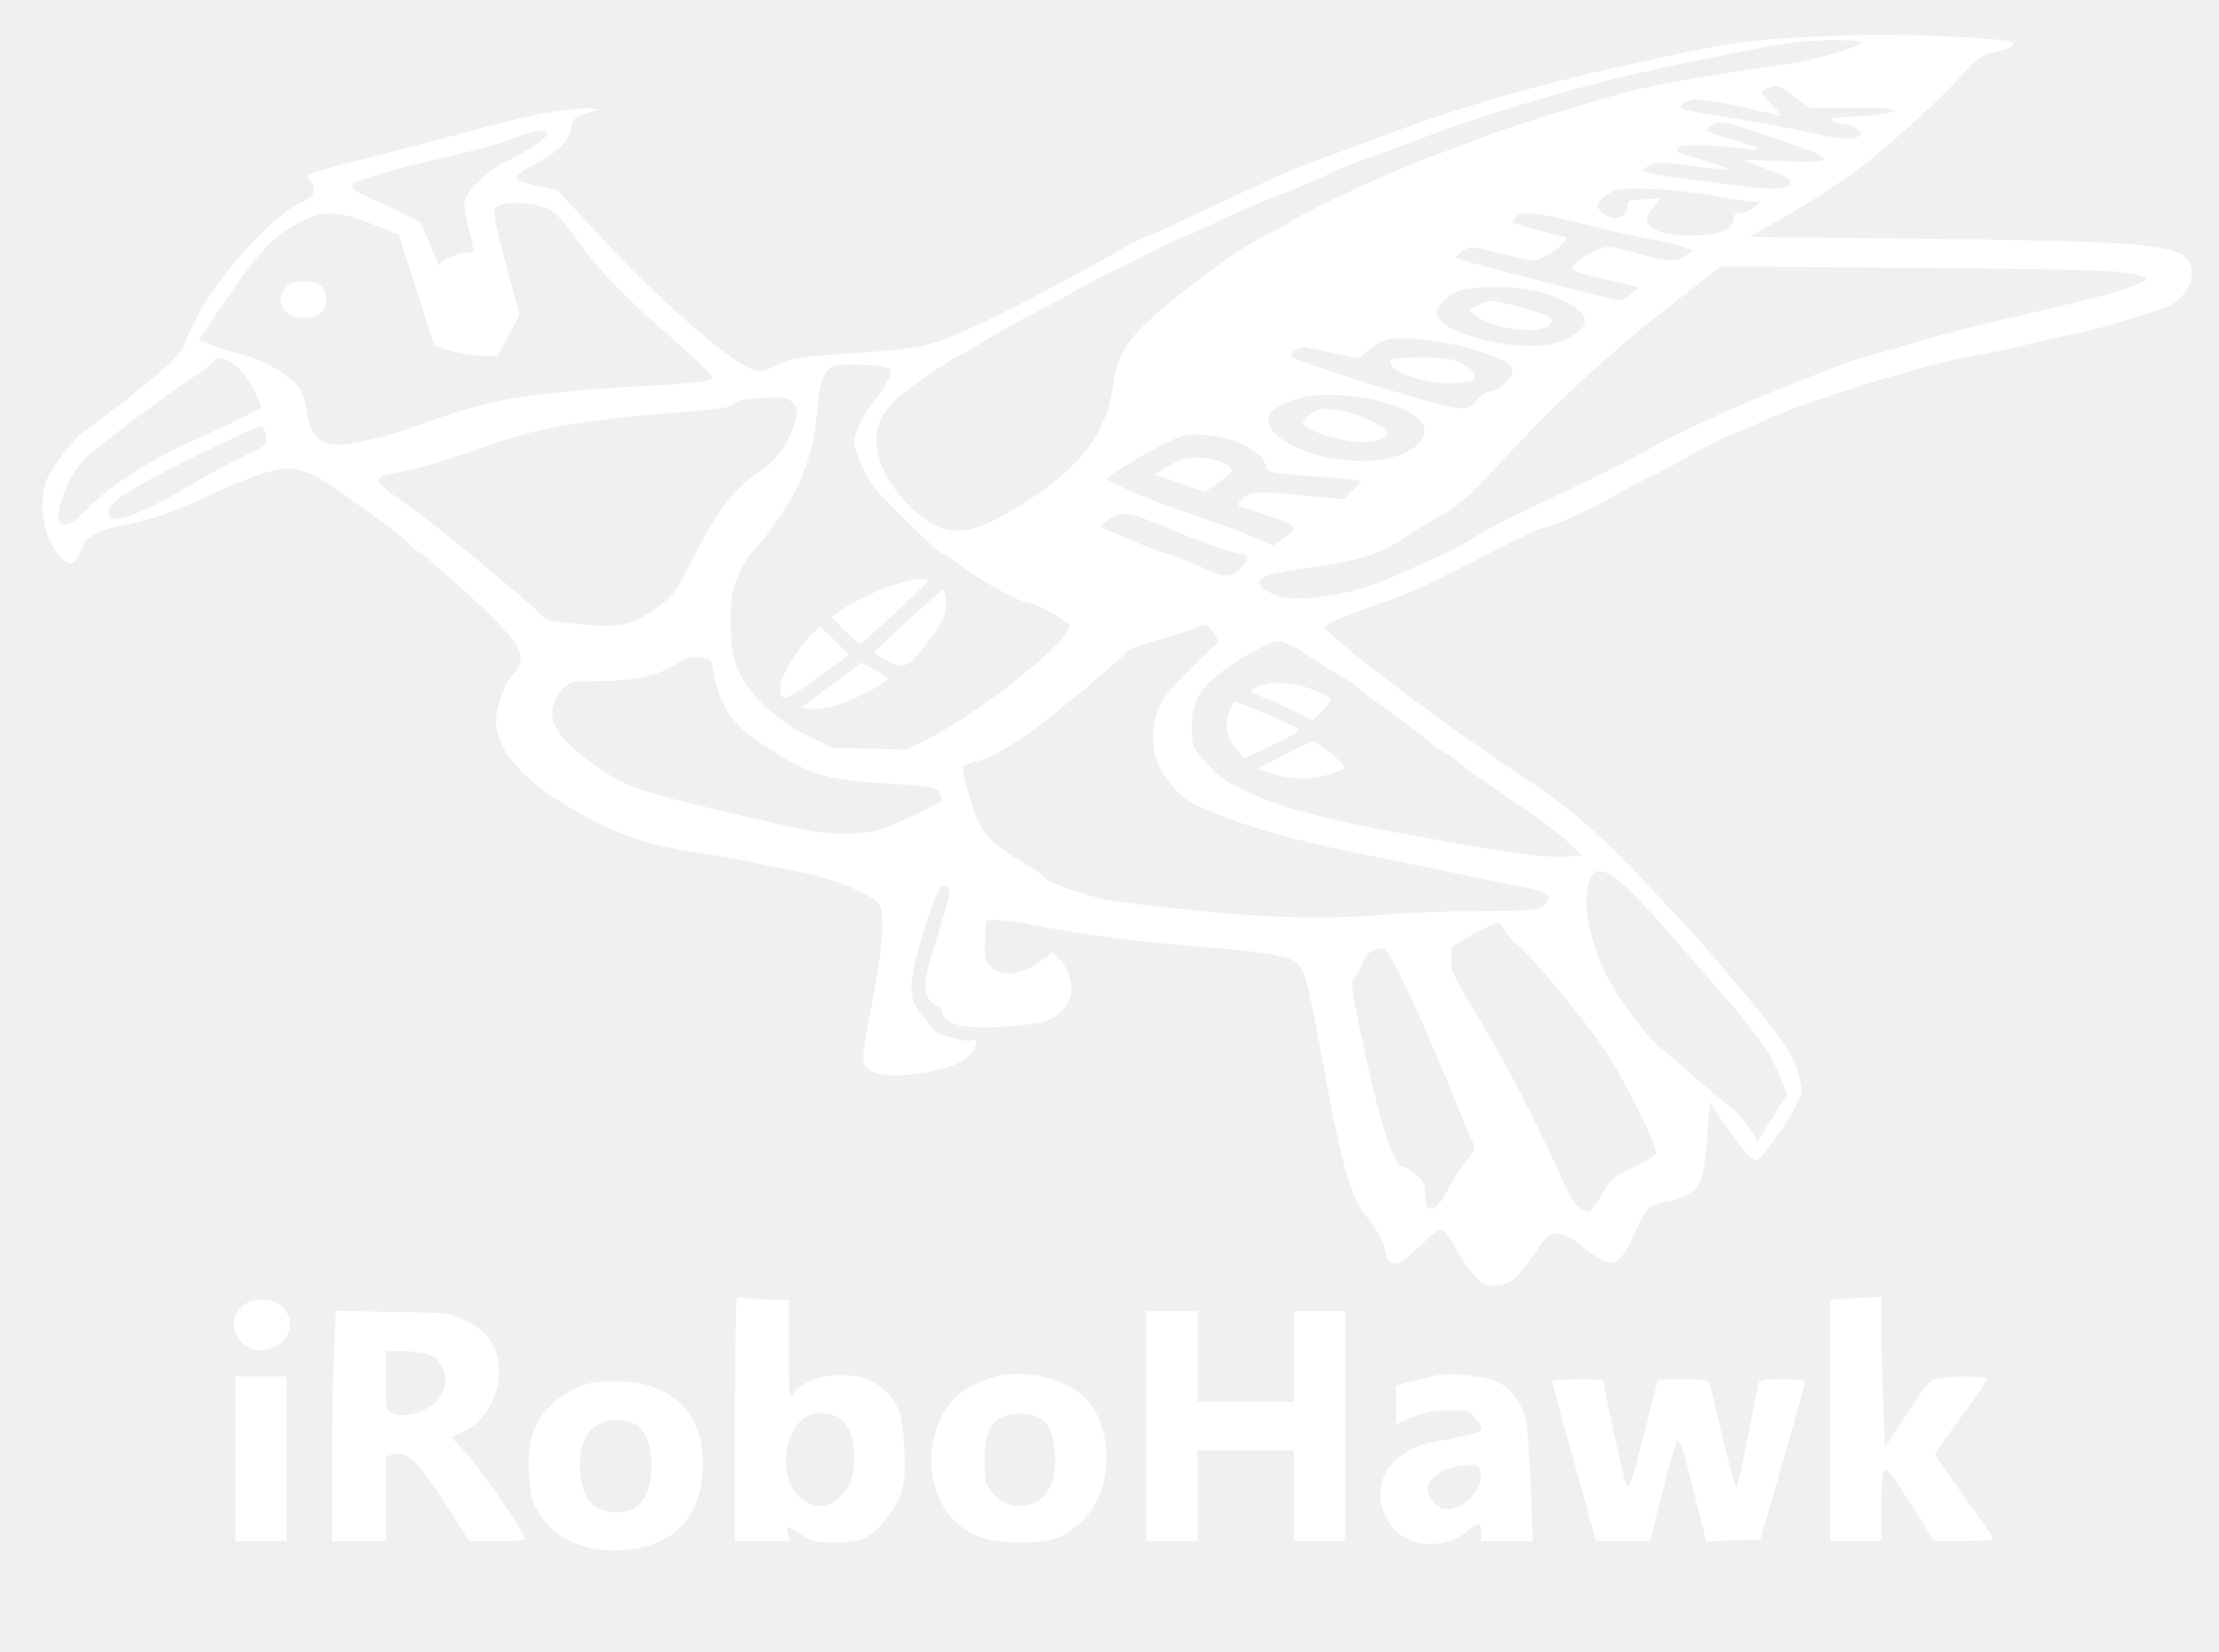
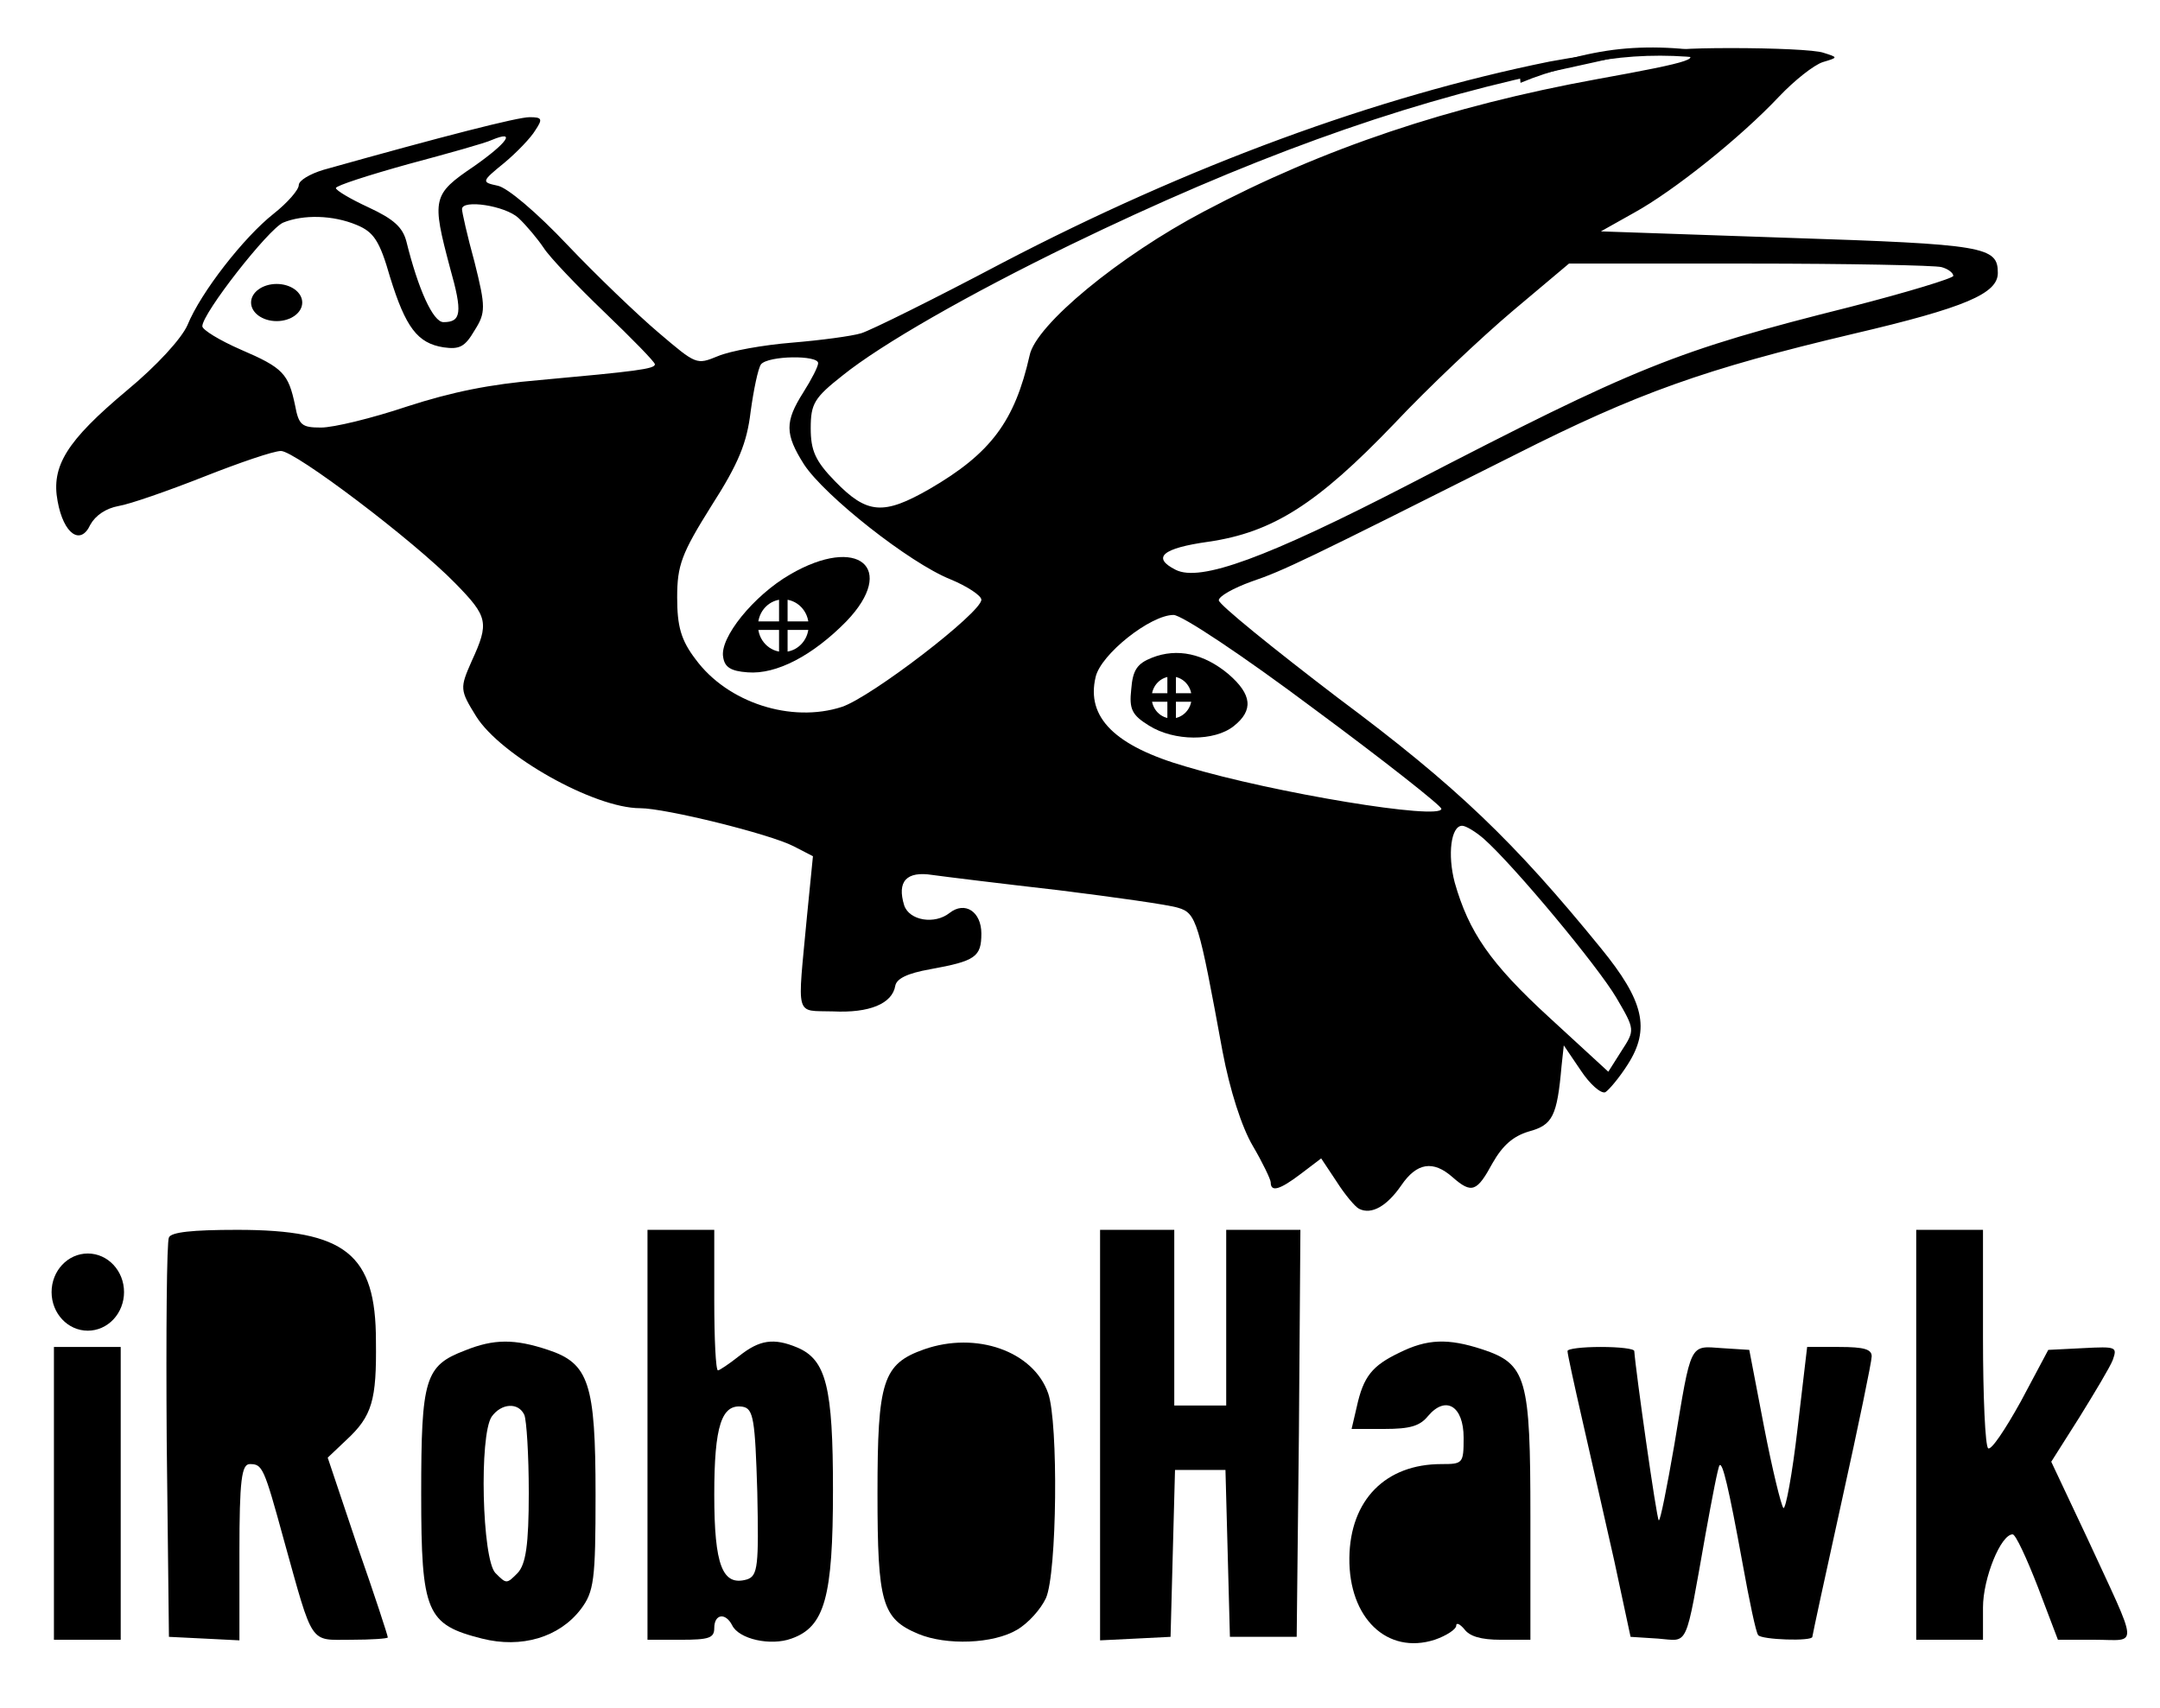
- <svg xmlns="http://www.w3.org/2000/svg" width="782" height="582" preserveAspectRatio="xMidYMid meet">
+ <svg xmlns="http://www.w3.org/2000/svg" width="253" height="200">
  <g>
-     <rect fill="none" id="canvas_background" height="402" width="582" y="-1" x="-1" />
+     <rect fill="#fff" id="canvas_background" height="202" width="255" y="-1" x="-1" />
  </g>
  <g>
-     <g id="svg_1" fill="#fff" transform="translate(0,582) scale(0.1,-0.1) ">
-       <path id="svg_2" d="m6360,5689c-219,-11 -262,-18 -630,-99c-340,-75 -618,-157 -900,-265c-52,-20 -131,-49 -175,-64c-82,-29 -227,-94 -464,-207c-73,-35 -138,-64 -145,-64c-6,0 -47,-21 -91,-46c-184,-107 -461,-251 -580,-301c-102,-44 -153,-53 -372,-68c-195,-13 -215,-16 -262,-41c-35,-18 -59,-24 -76,-20c-81,20 -332,237 -558,482l-142,153l-72,16c-45,10 -73,21 -73,29c0,7 27,28 60,45c88,47 119,76 131,126c10,40 14,44 57,56c43,12 45,13 18,17c-15,2 -66,-2 -113,-8c-83,-11 -149,-27 -458,-110c-82,-22 -205,-54 -273,-70c-68,-17 -132,-35 -144,-41c-18,-10 -19,-12 -3,-29c24,-27 11,-56 -34,-74c-93,-37 -296,-261 -371,-410c-22,-43 -40,-84 -40,-91c0,-29 -145,-153 -352,-303c-40,-29 -122,-137 -137,-181c-27,-83 -5,-200 49,-260c35,-37 50,-36 68,5c7,16 16,35 20,43c12,22 73,49 140,61c88,15 204,56 297,103c109,54 231,97 280,97c22,0 63,-11 90,-24c49,-22 326,-223 340,-246c4,-6 21,-20 38,-30c17,-11 95,-78 173,-150c153,-140 193,-195 175,-242c-5,-13 -16,-29 -24,-36c-26,-22 -59,-114 -59,-164c0,-91 82,-194 228,-284c171,-106 301,-154 484,-179c63,-9 153,-24 200,-35c47,-11 113,-24 147,-30c120,-21 273,-83 293,-119c18,-34 11,-145 -19,-303c-40,-213 -43,-235 -36,-257c13,-42 115,-53 238,-25c81,18 102,27 135,57c24,22 31,60 9,51c-24,-9 -130,22 -141,41c-6,10 -21,29 -34,43c-56,62 -53,125 16,341c36,111 52,135 74,113c9,-9 0,-47 -30,-144c-53,-171 -55,-181 -48,-224c5,-24 14,-38 32,-44c13,-5 24,-15 24,-22c1,-47 78,-67 218,-56c56,4 119,12 140,17c44,12 87,54 96,94c9,37 -11,101 -41,128l-23,23l-28,-21c-80,-59 -152,-70 -191,-29c-19,20 -22,32 -19,92l3,69l31,3c18,2 81,-6 140,-18c178,-35 367,-59 574,-75c207,-16 299,-30 341,-51c34,-17 46,-60 104,-374c65,-357 96,-462 158,-536c31,-37 53,-80 62,-122c11,-53 47,-44 121,29c40,39 68,60 77,56c8,-3 29,-32 47,-65c17,-33 47,-76 65,-96c27,-30 39,-36 73,-36c51,0 77,21 141,115c43,63 51,70 80,68c18,0 47,-13 67,-30c132,-104 146,-100 213,50c32,70 46,83 109,93c56,9 101,38 117,77c7,18 17,86 22,152l8,120l55,-80c59,-84 94,-125 108,-125c14,0 100,115 134,180c30,58 31,62 19,114c-15,69 -48,120 -183,283c-126,153 -183,217 -352,396c-156,166 -264,262 -401,354c-160,108 -170,115 -283,195c-213,151 -452,340 -452,357c0,11 65,40 189,83c119,41 142,52 405,186c87,45 166,82 175,82c24,0 177,69 256,116c39,23 90,50 115,61c25,11 98,50 162,86c65,37 124,67 131,67c7,0 54,19 103,43c142,68 575,203 749,233c50,8 133,26 185,39c52,13 123,29 157,35c84,15 319,86 356,107c66,39 92,119 52,163c-45,50 -205,61 -935,69l-605,6l105,60c124,70 211,127 300,196c105,81 266,228 341,311c60,66 75,77 112,83c55,9 82,24 69,37c-10,10 -335,28 -482,26c-47,0 -159,-5 -250,-9zm200,-19c0,-15 -157,-60 -265,-76c-300,-43 -496,-78 -587,-105c-290,-85 -372,-111 -473,-149c-60,-23 -152,-58 -204,-76c-112,-41 -394,-171 -471,-218c-30,-18 -77,-44 -105,-58c-122,-61 -398,-274 -465,-359c-40,-50 -56,-90 -69,-176c-27,-177 -129,-299 -367,-439c-156,-92 -243,-85 -353,27c-110,111 -143,242 -82,326c16,22 41,50 57,62c69,54 198,141 208,141c6,0 36,16 66,37c29,20 97,58 149,86c53,27 121,63 151,80c93,53 113,64 175,93c33,15 101,50 152,76c51,26 97,48 104,48c6,0 48,19 93,41c44,23 143,66 220,96c76,29 161,65 189,80c28,14 87,38 132,53c44,16 123,45 175,65c225,87 547,184 795,240c194,44 483,101 555,108c77,8 220,7 220,-3zm-237,-190l55,-40l153,0c120,0 150,-3 141,-12c-7,-7 -57,-15 -125,-18c-99,-5 -109,-7 -84,-18c16,-7 36,-12 46,-12c9,0 26,-7 37,-15c16,-13 17,-16 4,-25c-23,-15 -62,-12 -183,15c-62,14 -183,37 -270,50c-88,14 -163,28 -168,31c-20,12 14,34 51,34c31,0 214,-36 285,-57c15,-4 10,5 -17,34c-44,45 -46,51 -15,63c32,13 29,14 90,-30zm-108,-134c269,-90 276,-101 68,-94l-148,6l65,-24c123,-46 132,-54 86,-75c-18,-9 -73,-5 -232,16c-240,31 -264,35 -264,45c0,4 14,13 30,20c25,10 51,9 145,-5c63,-9 119,-15 126,-13c7,2 -29,16 -81,31c-103,29 -105,30 -95,48c8,12 123,9 245,-7c58,-7 33,11 -43,31c-28,7 -65,18 -81,25c-28,10 -28,11 -10,25c29,22 49,19 189,-29zm-4285,2c-1,-13 -85,-69 -150,-99c-46,-22 -117,-84 -135,-119c-13,-24 -12,-37 5,-109c11,-45 20,-84 20,-87c0,-2 -12,-4 -26,-4c-32,0 -94,-28 -95,-44c0,-6 -13,22 -29,62c-16,41 -34,79 -39,86c-6,7 -60,35 -119,62c-146,65 -147,67 -76,94c33,12 106,33 164,47c237,56 312,76 367,98c65,26 113,31 113,13zm4115,-219c55,-10 114,-19 130,-19l30,-1l-24,-19c-13,-11 -34,-20 -47,-20c-17,0 -24,-6 -24,-18c0,-11 -9,-27 -21,-38c-31,-28 -200,-33 -249,-7c-44,23 -48,42 -14,82l27,32l-59,-3c-55,-3 -59,-5 -59,-28c0,-35 -44,-50 -79,-26c-14,9 -26,22 -26,30c0,18 32,45 66,56c41,14 232,2 349,-21zm-4115,-44c30,-16 67,-55 108,-115c55,-81 155,-188 282,-299c134,-117 190,-171 190,-182c0,-13 -50,-19 -235,-29c-413,-23 -549,-46 -785,-133c-134,-49 -277,-82 -322,-73c-44,8 -75,43 -83,95c-14,88 -25,109 -73,144c-60,44 -95,61 -155,76c-26,6 -72,21 -102,32l-55,20l52,77c150,223 199,280 285,328c95,54 144,55 268,7l100,-39l63,-197l64,-197l56,-16c32,-10 81,-17 111,-18l54,-1l39,72l39,72l-46,171c-25,94 -45,181 -43,193c2,15 12,24 33,28c39,9 124,0 155,-16zm3649,-54c86,-22 195,-46 243,-55c49,-9 100,-21 115,-27l28,-11l-25,-20c-29,-23 -74,-20 -180,12c-36,11 -78,20 -94,20c-33,0 -126,-55 -126,-75c0,-8 29,-19 78,-30c42,-9 95,-21 117,-27l40,-10l-29,-25c-19,-16 -37,-23 -50,-20c-209,50 -566,144 -566,149c0,4 12,15 26,25c25,16 31,16 138,-12c108,-27 113,-28 148,-11c34,16 86,63 77,69c-2,1 -44,12 -93,25c-49,12 -91,24 -94,27c-3,2 1,11 8,20c19,23 69,18 239,-24zm1900,-170c41,-6 79,-15 84,-20c13,-13 -89,-49 -253,-88c-80,-19 -221,-52 -315,-74c-93,-23 -217,-56 -275,-74c-58,-18 -121,-36 -140,-40c-52,-11 -395,-147 -545,-217c-151,-69 -136,-62 -255,-128c-50,-28 -173,-89 -273,-136c-215,-101 -268,-128 -323,-165c-37,-25 -96,-53 -298,-141c-136,-59 -334,-85 -399,-52c-86,44 -58,69 102,90c187,24 270,49 362,110c45,30 108,68 141,86c46,24 90,64 182,163c231,249 403,406 646,594l145,112l670,-5c410,-2 699,-8 744,-15zm-2017,-80c126,-49 155,-94 89,-138c-52,-35 -107,-46 -201,-40c-110,6 -245,50 -273,89c-19,26 -19,28 -3,53c10,15 36,35 59,46c59,28 246,22 329,-10zm-272,-192c110,-33 140,-50 140,-80c0,-22 -55,-69 -81,-69c-10,0 -31,-14 -46,-31c-26,-28 -32,-31 -73,-26c-77,10 -566,163 -577,181c-9,14 30,38 52,32c11,-2 57,-12 101,-22l82,-17l38,31c22,17 50,33 64,36c58,11 198,-5 300,-35zm-4387,-40c39,-20 68,-53 93,-105c13,-28 24,-54 24,-58c0,-6 -97,-55 -252,-124c-135,-61 -281,-155 -350,-225c-51,-51 -74,-68 -90,-65c-19,2 -23,9 -22,33c3,53 45,147 86,191c37,41 256,206 393,298c33,22 64,46 68,53c10,16 22,16 50,2zm2331,-29c13,-13 -5,-52 -55,-116c-43,-55 -69,-111 -69,-146c0,-13 14,-52 31,-88c24,-52 54,-89 149,-182c66,-65 124,-118 131,-118c6,0 36,-20 67,-44c60,-47 201,-126 225,-126c26,0 157,-71 157,-85c0,-54 -306,-298 -497,-397l-78,-40l-131,4l-131,3l-89,44c-116,58 -210,148 -245,236c-19,49 -23,79 -24,165c0,95 3,111 29,167c15,34 37,70 48,80c39,35 131,167 158,227c44,98 59,155 69,261c10,115 23,150 60,165c31,12 180,5 195,-10zm1658,-100c131,-19 228,-67 228,-114c0,-77 -135,-126 -292,-106c-168,21 -292,103 -250,166c10,16 65,43 109,53c52,12 125,13 205,1zm-1997,-20c17,-19 18,-26 7,-65c-19,-70 -66,-138 -121,-174c-88,-56 -154,-141 -232,-295c-68,-136 -73,-143 -136,-188c-86,-62 -132,-72 -277,-57c-87,8 -114,14 -126,29c-32,39 -380,326 -478,393c-117,81 -124,98 -47,109c66,9 205,50 335,98c173,63 345,92 714,120c98,8 143,15 150,25c12,16 44,21 132,24c50,1 64,-3 79,-19zm-1857,-118c3,-31 1,-33 -70,-65c-41,-19 -128,-66 -194,-105c-183,-108 -277,-142 -291,-106c-13,35 58,84 292,200c127,63 237,113 245,111c9,-1 16,-15 18,-35zm3429,-22c57,-25 93,-57 93,-82c0,-22 8,-24 190,-38c80,-6 146,-13 147,-14c2,-1 -12,-16 -30,-34l-32,-31l-149,14c-160,16 -185,14 -212,-16c-13,-15 -14,-19 -3,-23c8,-2 56,-19 107,-36c100,-35 101,-38 40,-81l-29,-21l-50,21c-27,12 -80,33 -117,46c-37,13 -114,40 -172,60c-111,39 -256,102 -249,109c18,18 125,83 192,117c79,39 85,41 154,36c41,-3 92,-14 120,-27zm-318,-274c158,-66 293,-116 315,-116c38,0 41,-18 10,-51c-36,-37 -55,-37 -145,5c-41,19 -94,39 -119,46c-25,6 -87,30 -139,53l-94,40l27,24c35,29 73,29 145,-1zm229,-399l17,-27l-96,-93c-102,-100 -123,-134 -134,-214c-10,-76 14,-146 73,-210c43,-47 61,-57 167,-98c147,-57 308,-99 615,-159c129,-26 285,-58 345,-71c61,-13 127,-27 148,-31c48,-8 58,-30 26,-55c-21,-17 -45,-19 -214,-19c-104,0 -253,-5 -330,-12c-214,-18 -420,-14 -703,16c-139,14 -274,31 -300,37c-90,21 -203,61 -208,74c-3,7 -40,33 -82,58c-87,50 -126,85 -152,137c-23,45 -63,188 -56,199c3,5 29,15 57,21c68,17 188,98 369,250c79,67 149,128 155,136c5,7 58,26 116,42c59,16 115,35 125,41c27,15 43,10 62,-22zm340,-82c45,-30 98,-64 118,-74c21,-11 40,-24 43,-29c3,-5 49,-40 101,-78c52,-37 119,-87 148,-111c29,-24 56,-43 61,-43c4,0 35,-22 68,-49c34,-26 119,-87 190,-134c70,-47 151,-107 178,-134l50,-48l-55,-3c-79,-5 -204,12 -542,74c-307,56 -462,97 -593,159c-72,35 -97,53 -152,118c-30,34 -33,44 -33,103c0,80 23,128 83,179c70,58 188,125 223,125c21,0 57,-18 112,-55zm-2117,-11c4,-2 10,-19 13,-38c26,-139 68,-195 210,-283c137,-85 199,-102 401,-114c141,-8 172,-13 183,-27c7,-9 11,-23 10,-31c-2,-7 -55,-36 -118,-64c-109,-49 -120,-51 -210,-54c-86,-2 -121,4 -355,58c-394,91 -435,106 -558,196c-137,101 -165,179 -92,257c23,24 30,26 116,26c129,0 205,15 275,56c45,26 66,32 89,28c17,-4 33,-8 36,-10zm3241,-811c39,-38 101,-104 139,-148c37,-44 125,-145 194,-225c128,-147 168,-205 203,-296l20,-50l-52,-83l-52,-82l-31,49c-17,27 -52,65 -78,83c-26,19 -81,65 -122,102c-42,38 -89,78 -105,90c-51,37 -156,177 -199,264c-46,96 -73,205 -67,280c9,106 51,111 150,16zm-443,-136c5,-13 28,-39 50,-58c59,-49 232,-258 307,-370c71,-107 188,-343 180,-364c-3,-8 -39,-30 -80,-49c-64,-29 -80,-41 -103,-81c-50,-84 -47,-81 -79,-65c-19,10 -38,38 -62,90c-108,237 -200,415 -294,570c-95,158 -106,180 -104,220l1,44l75,43c41,23 81,42 88,42c7,1 17,-10 21,-22zm-322,-252c45,-99 107,-243 138,-320c31,-77 63,-154 72,-172c14,-31 14,-33 -25,-82c-22,-27 -49,-70 -61,-95c-40,-81 -78,-89 -78,-15c0,37 -5,47 -34,71c-18,15 -39,28 -47,28c-32,0 -86,175 -153,499c-28,140 -30,156 -15,166c8,7 21,29 28,50c13,38 39,56 78,52c8,-1 48,-76 97,-182z" />
-       <path id="svg_3" d="m1010,4810c-47,-47 -12,-110 60,-110c51,0 80,24 80,65c0,24 -7,39 -22,49c-32,23 -94,20 -118,-4z" />
-       <path id="svg_4" d="m5206,4743l-30,-16l23,-18c58,-47 224,-70 258,-36c17,17 17,19 0,31c-19,14 -174,56 -204,56c-10,-1 -31,-8 -47,-17z" />
-       <path id="svg_5" d="m4900,4545c0,-35 111,-75 210,-75c36,0 71,4 79,9c21,14 6,38 -38,61c-33,16 -59,20 -146,20c-86,0 -105,-3 -105,-15z" />
-       <path id="svg_6" d="m3114,3746c-45,-18 -105,-47 -134,-66l-51,-33l47,-48c27,-27 51,-49 54,-49c8,0 234,210 238,221c8,20 -77,6 -154,-25z" />
-       <path id="svg_7" d="m3200,3634c-63,-58 -116,-109 -118,-113c-1,-4 20,-18 46,-30c47,-22 50,-23 76,-6c37,25 114,129 125,172c10,36 5,83 -8,83c-3,-1 -58,-48 -121,-106z" />
-       <path id="svg_8" d="m2845,3568c-50,-58 -95,-138 -95,-168c0,-57 13,-54 129,31l113,81l-48,49c-27,27 -51,49 -55,49c-4,0 -24,-19 -44,-42z" />
-       <path id="svg_9" d="m2928,3405l-107,-80l40,-3c22,-2 64,4 92,14c57,18 177,81 177,92c0,4 -22,18 -48,32l-47,25l-107,-80z" />
-       <path id="svg_10" d="m4614,4356c-28,-26 -29,-26 -9,-41c26,-20 107,-45 172,-52c58,-6 113,10 113,34c0,21 -126,75 -190,80c-50,5 -59,3 -86,-21z" />
-       <path id="svg_11" d="m4168,4201c-15,-5 -44,-19 -63,-31l-36,-22l89,-31l90,-30l46,33c25,18 46,36 46,40c0,34 -112,60 -172,41z" />
-       <path id="svg_12" d="m4465,3410c-17,-3 -39,-11 -49,-17c-15,-8 -10,-12 31,-28c26,-10 78,-33 114,-51l66,-33l32,33c17,17 31,35 31,39c0,12 -74,45 -115,52c-22,3 -49,8 -60,9c-11,2 -34,0 -50,-4z" />
-       <path id="svg_13" d="m4333,3315c-20,-43 -11,-96 25,-136l27,-31l78,36c42,19 86,42 98,50c21,14 20,15 -20,36c-23,11 -75,34 -117,50l-75,29l-16,-34z" />
-       <path id="svg_14" d="m4523,3159l-92,-48l52,-17c29,-10 77,-18 107,-18c55,-1 154,29 148,44c-5,14 -102,90 -113,88c-5,0 -51,-23 -102,-49z" />
-       <path fill="#ffffff" id="svg_15" d="m2597,1244c-4,-4 -7,-198 -7,-431l0,-423l96,0l96,0l-6,25c-8,32 -1,31 48,-2c35,-25 48,-28 121,-28c96,0 128,17 188,98c50,67 60,112 54,234c-6,131 -30,184 -100,227c-41,25 -58,29 -120,30c-79,0 -142,-24 -171,-66c-15,-21 -16,-9 -16,155l0,177l-59,0c-32,0 -71,3 -87,6c-16,3 -32,2 -37,-2zm362,-420c32,-23 51,-74 51,-138c0,-65 -12,-102 -47,-138c-76,-80 -192,-10 -193,117c0,105 48,175 122,175c24,0 54,-7 67,-16z" />
-       <path fill="#ffffff" id="svg_16" d="m6488,1243l-38,-4l0,-425l0,-424l90,0l90,0l0,118c0,64 4,123 9,131c7,11 25,-10 73,-85c36,-54 73,-114 83,-131l19,-33l109,0c86,0 106,3 100,13c-4,7 -52,74 -105,149c-54,74 -98,139 -98,144c0,5 41,63 90,129c49,66 90,126 90,133c0,13 -95,17 -164,5c-37,-6 -43,-13 -116,-125l-77,-118l-6,152c-4,83 -7,202 -7,265l0,113l-52,-2c-29,-1 -70,-3 -90,-5z" />
-       <path fill="#ffffff" id="svg_17" d="m864,1225c-82,-57 -26,-178 74,-161c78,12 111,98 57,151c-28,29 -97,34 -131,10z" />
-       <path fill="#ffffff" id="svg_18" d="m1177,1049c-4,-84 -7,-267 -7,-407l0,-253l95,0l95,0l0,150l0,150l26,6c53,14 89,-23 213,-220l55,-86l98,0c60,0 98,4 98,10c0,19 -163,254 -212,306l-48,51l41,18c87,40 140,145 125,248c-10,65 -42,107 -110,142c-59,30 -59,30 -261,33l-202,4l-6,-152zm332,-1c58,-20 80,-103 40,-153c-37,-47 -117,-74 -164,-56c-24,9 -25,12 -25,115l0,105l59,0c32,0 72,-5 90,-11z" />
-       <path fill="#ffffff" id="svg_19" d="m4040,795l0,-405l90,0l90,0l0,160l0,160l170,0l170,0l0,-160l0,-160l90,0l90,0l0,405l0,405l-90,0l-90,0l0,-160l0,-160l-170,0l-170,0l0,160l0,160l-90,0l-90,0l0,-405z" />
-       <path fill="#ffffff" id="svg_20" d="m2080,946c-62,-16 -112,-47 -155,-95c-50,-57 -67,-120 -60,-233c4,-63 10,-89 32,-126c55,-94 161,-142 297,-134c183,11 283,119 283,308c0,171 -104,277 -281,286c-43,2 -95,-1 -116,-6zm161,-146c37,-26 55,-73 55,-144c0,-105 -43,-165 -118,-165c-84,0 -125,43 -133,140c-9,117 38,185 127,185c26,0 56,-7 69,-16z" />
-       <path fill="#ffffff" id="svg_21" d="m3483,962c-105,-37 -157,-91 -187,-192c-32,-107 -8,-224 60,-300c56,-62 121,-85 239,-85c113,1 150,13 212,68c104,95 124,282 43,410c-60,94 -242,144 -367,99zm171,-134c40,-18 58,-55 64,-128c6,-90 -21,-154 -74,-176c-54,-22 -106,-11 -144,32c-28,32 -30,40 -30,115c0,90 15,130 58,153c33,18 92,20 126,4z" />
-       <path fill="#ffffff" id="svg_22" d="m5065,974c-11,-2 -48,-12 -82,-20l-63,-16l0,-68l0,-68l58,24c41,17 77,24 129,24c66,0 73,-2 92,-26c40,-51 43,-49 -146,-85c-135,-25 -212,-122 -183,-229c22,-80 86,-130 169,-130c59,0 93,12 133,45c38,33 48,31 48,-5l0,-30l90,0l91,0l-6,182c-4,101 -11,206 -16,235c-13,69 -56,125 -110,147c-43,18 -165,29 -204,20zm153,-349c5,-63 -75,-136 -134,-121c-30,8 -57,48 -52,77c6,42 83,80 153,76c26,-2 30,-6 33,-32z" />
-       <path fill="#ffffff" id="svg_23" d="m830,680l0,-290l90,0l90,0l0,290l0,290l-90,0l-90,0l0,-290z" />
-       <path fill="#ffffff" id="svg_24" d="m5470,953c0,-5 35,-133 77,-285l78,-278l95,0l95,0l44,173c24,94 47,176 51,180c9,10 24,-39 71,-226l32,-128l95,3l96,3l78,270c43,149 78,276 78,283c0,8 -22,12 -79,12c-54,0 -80,-4 -83,-12c-3,-7 -20,-93 -38,-190c-19,-98 -37,-178 -41,-178c-4,0 -26,80 -49,178c-23,97 -43,183 -46,190c-2,8 -30,12 -92,12l-89,0l-43,-167c-51,-203 -58,-224 -70,-203c-6,12 -80,348 -80,365c0,8 -180,5 -180,-2z" />
+     <g stroke="null" id="svg_17">
+       <g id="svg_4" fill="#000000" transform="matrix(0.08690372,0,0,-0.06859736,-1269.978,-461.5245) ">
+         <path stroke="null" id="svg_5" d="m16871.312,-6817.121c42,-9 26,-16 -105,-46c-199,-46 -369,-118 -530,-226c-114,-76 -227,-194 -235,-246c-20,-112 -52,-167 -135,-228c-62,-45 -84,-43 -127,13c-27,35 -33,53 -33,91c0,42 5,52 43,90c52,53 169,138 307,223c236,145 438,238 635,292c126,35 125,34 96,35c-13,1 -51,-6 -85,-14c-234,-60 -487,-178 -738,-344c-91,-61 -177,-115 -190,-120c-13,-5 -55,-12 -93,-16c-39,-4 -83,-14 -100,-23c-29,-15 -29,-15 -80,40c-28,30 -84,98 -123,150c-41,55 -81,98 -94,101c-22,6 -22,7 9,39c17,18 36,43 42,56c10,19 9,22 -8,22c-16,0 -115,-32 -278,-90c-18,-7 -33,-18 -33,-26c0,-8 -15,-30 -34,-49c-40,-40 -98,-134 -116,-190c-8,-23 -41,-69 -82,-112c-81,-86 -102,-129 -93,-189c8,-56 31,-76 44,-40c7,16 21,28 38,32c15,3 67,26 115,50c48,24 94,44 104,44c19,0 178,-152 235,-226c44,-57 46,-67 22,-133c-16,-46 -16,-49 6,-94c33,-67 159,-157 221,-157c34,0 175,-44 207,-65l26,-17l-8,-102c-13,-177 -17,-161 35,-163c49,-3 80,13 84,44c2,12 16,21 47,28c61,14 69,21 69,61c0,37 -22,56 -43,35c-20,-20 -54,-13 -61,13c-10,41 3,59 38,52c17,-3 94,-15 170,-26c76,-12 149,-25 161,-30c25,-9 28,-24 60,-245c10,-67 26,-130 41,-162c13,-28 24,-57 24,-62c0,-17 12,-13 41,15l27,26l21,-40c11,-22 25,-43 30,-46c17,-11 38,5 57,40c21,39 43,43 69,14c26,-29 33,-25 54,24c14,31 28,46 49,54c32,11 38,26 44,112l3,35l23,-43c12,-23 27,-40 33,-37c5,4 19,25 30,47c31,61 22,109 -36,199c-117,182 -194,276 -354,427c-88,85 -161,160 -161,167c0,7 20,21 44,32c44,19 70,35 356,217c164,105 255,146 455,206c152,45 195,69 195,104c0,45 -17,49 -283,60l-252,11l45,32c53,37 143,128 195,198c21,28 47,54 59,59c21,8 21,8 1,16c-11,5 -67,8 -125,8c-58,0 -92,-3 -75,-7zm-1619,-195c-56,-48 -57,-55 -32,-174c17,-76 15,-92 -9,-92c-14,0 -34,56 -50,138c-5,24 -17,38 -51,58c-24,14 -44,29 -44,33c0,4 44,22 98,41c53,18 104,36 112,41c34,18 21,-5 -24,-45zm60,-88c11,-13 26,-36 34,-51c8,-16 45,-65 82,-110c37,-45 68,-85 68,-89c0,-8 -26,-12 -156,-27c-66,-7 -117,-20 -178,-45c-47,-20 -99,-36 -116,-36c-26,0 -30,4 -35,38c-9,54 -16,64 -73,95c-29,16 -52,34 -52,40c0,22 89,166 109,177c27,14 67,13 99,-4c23,-12 31,-27 45,-89c21,-86 37,-113 72,-120c22,-4 29,1 42,29c15,30 15,40 0,116c-10,46 -17,86 -17,91c0,17 58,6 76,-15zm1918,-84c9,-3 16,-10 16,-15c0,-4 -62,-28 -139,-53c-236,-75 -288,-102 -593,-302c-194,-127 -283,-168 -316,-147c-33,21 -18,37 44,48c87,16 147,65 250,201c46,62 118,148 160,193l76,81l243,0c134,0 250,-3 259,-6zm-1514,-164c0,-6 -9,-28 -20,-50c-25,-50 -25,-71 1,-123c28,-54 142,-168 197,-196c23,-12 42,-28 42,-35c0,-22 -148,-166 -188,-183c-68,-28 -154,7 -197,81c-20,33 -25,57 -25,106c0,55 6,75 46,156c37,73 48,108 53,161c4,37 10,74 14,81c10,15 77,16 77,2zm669,-591c94,-88 171,-165 171,-170c0,-20 -226,27 -344,72c-96,35 -135,84 -122,153c7,39 74,106 105,106c11,0 92,-68 190,-161zm228,-221c41,-46 154,-218 179,-272c25,-54 25,-55 7,-90l-18,-36l-79,92c-81,94 -109,147 -128,231c-10,48 -5,97 10,97c5,0 18,-10 29,-22z" />
+         <path stroke="null" id="svg_6" d="m15678.312,-7709.121c-49,-36 -95,-108 -90,-141c2,-17 10,-24 33,-26c39,-4 88,29 133,87c69,91 16,148 -76,80z" />
+         <path stroke="null" id="svg_7" d="m16166.312,-7851.121c-20,-10 -26,-21 -28,-54c-3,-34 1,-44 24,-62c34,-27 88,-27 114,-1c27,27 25,54 -7,89c-33,35 -69,45 -103,28z" />
+         <path stroke="null" id="svg_8" d="m14841.312,-8841.121c-3,-6 -4,-163 -3,-347l3,-335l48,-3l47,-3l0,150c0,124 3,151 14,151c17,0 19,-5 46,-130c40,-182 34,-170 90,-170c28,0 50,2 50,4c0,3 -18,73 -41,156l-40,151l25,30c35,41 41,68 40,169c0,149 -41,190 -187,190c-61,0 -89,-4 -92,-13z" />
+         <path stroke="null" id="svg_9" d="m15486.312,-9178.121l0,-350l45,0c38,0 45,3 45,20c0,24 15,27 24,5c9,-24 52,-36 80,-23c45,20 56,71 56,254c0,175 -9,222 -48,243c-32,17 -51,13 -78,-14c-14,-14 -27,-25 -29,-25c-3,0 -5,54 -5,120l0,120l-45,0l-45,0l0,-350zm148,-98c2,-125 1,-143 -14,-149c-33,-12 -44,24 -44,145c0,118 10,155 38,150c15,-3 17,-22 20,-146z" />
+         <path stroke="null" id="svg_10" d="m16096.312,-9179.121l0,-350l48,3l47,3l3,143l3,142l34,0l34,0l3,-142l3,-143l45,0l45,0l3,348l2,347l-50,0l-50,0l0,-150l0,-150l-35,0l-35,0l0,150l0,150l-50,0l-50,0l0,-351z" />
+         <path stroke="null" id="svg_11" d="m17196.312,-9178.121l0,-350l45,0l45,0l0,55c0,50 24,125 40,125c4,0 19,-41 34,-90l27,-90l50,0c59,0 60,-20 -11,175l-48,129l38,76c20,41 41,85 45,98c6,22 5,23 -40,20l-47,-3l-37,-88c-21,-48 -40,-84 -44,-80c-4,3 -7,89 -7,190l0,183l-45,0l-45,0l0,-350z" />
+         <path stroke="null" id="svg_12" d="m15240.312,-9034.121c-54,-26 -59,-48 -59,-245c0,-203 7,-223 82,-247c53,-17 104,2 133,50c18,30 20,50 20,196c0,190 -9,224 -64,247c-45,19 -73,19 -112,-1zm80,-110c3,-9 6,-68 6,-133c0,-89 -4,-122 -15,-137c-15,-19 -15,-19 -30,0c-18,24 -22,235 -5,267c13,23 36,25 44,3z" />
+         <path stroke="null" id="svg_13" d="m15859.312,-9032.121c-56,-25 -63,-54 -63,-246c0,-187 6,-214 55,-240c38,-20 101,-17 133,7c15,11 32,35 39,54c15,42 17,300 3,350c-20,72 -97,106 -167,75z" />
+         <path stroke="null" id="svg_14" d="m16499.312,-9038.121c-36,-22 -48,-40 -57,-92l-7,-38l44,0c35,0 48,5 59,22c24,36 48,17 48,-37c0,-44 -1,-45 -30,-45c-75,0 -123,-61 -124,-160c-1,-103 51,-166 115,-140c16,7 29,18 29,24c0,6 5,3 11,-6c7,-12 22,-18 49,-18l40,0l0,210c0,237 -5,261 -65,286c-46,19 -74,18 -112,-6z" />
+         <path stroke="null" id="svg_15" d="m14686.312,-9278.121l0,-250l45,0l45,0l0,250l0,250l-45,0l-45,0l0,-250z" />
+         <path stroke="null" id="svg_16" d="m16726.312,-9035.121c0,-5 9,-57 20,-118c11,-60 30,-168 43,-240l22,-130l37,-3c42,-4 36,-21 64,178c9,63 17,116 19,118c4,5 12,-36 31,-168c9,-63 18,-118 21,-122c4,-8 73,-11 73,-3c0,2 18,108 40,234c22,126 40,236 40,245c0,12 -10,16 -44,16l-43,0l-13,-140c-7,-77 -16,-138 -19,-135c-3,4 -15,66 -26,138l-20,132l-37,3c-44,4 -41,11 -64,-165c-10,-73 -19,-131 -21,-129c-3,3 -31,254 -33,289c0,4 -20,7 -45,7c-25,0 -45,-3 -45,-7z" />
+       </g>
    </g>
+     <path stroke="#000" id="svg_18" d="m29.407,35.439l0,0c0,-1.202 1.342,-2.177 2.997,-2.177l0,0c0.795,0 1.557,0.229 2.119,0.637c0.562,0.408 0.878,0.962 0.878,1.539l0,0c0,1.202 -1.342,2.177 -2.997,2.177l0,0c-1.655,0 -2.997,-0.974 -2.997,-2.177zm2.997,-2.177l0,4.353m-2.997,-2.177l5.994,0" stroke-width="0" fill="#000000" />
+     <path stroke="#000" id="svg_20" d="m6.042,151.354l0,0c0,2.497 1.9,4.521 4.243,4.521l0,0c1.125,0 2.205,-0.476 3,-1.324c0.796,-0.848 1.243,-1.998 1.243,-3.197l0,0c0,-2.497 -1.9,-4.521 -4.243,-4.521l0,0c-2.343,0 -4.243,2.024 -4.243,4.521zm4.243,4.521l0,-9.043m-4.243,4.521l8.486,0" stroke-width="0" fill="#000000" />
+     <path stroke="#000" id="svg_21" d="m88.286,73.29l0,0c0,-1.976 1.551,-3.578 3.464,-3.578l0,0c0.919,0 1.8,0.377 2.45,1.048c0.65,0.671 1.015,1.581 1.015,2.53l0,0c0,1.976 -1.551,3.578 -3.464,3.578l0,0c-1.913,0 -3.464,-1.602 -3.464,-3.578zm3.464,-3.578l0,7.157m-3.464,-3.578l6.928,0" fill="#ffffff" />
+     <path stroke="#000" id="svg_22" d="m134.393,81.702l0,0c0,-1.632 1.272,-2.955 2.841,-2.955l0,0c0.754,0 1.476,0.311 2.009,0.866c0.533,0.554 0.832,1.306 0.832,2.09l0,0c0,1.632 -1.272,2.955 -2.841,2.955l0,0c-1.569,0 -2.841,-1.323 -2.841,-2.955zm2.841,-2.955l0,5.911m-2.841,-2.955l5.682,0" fill="#ffffff" />
+     <text stroke="#000" transform="rotate(-95.99596 187.5493,6.730577) matrix(-0.5188893,0,0,1.06204,221.0322,-55.41283) " xml:space="preserve" text-anchor="start" font-family="Helvetica, Arial, sans-serif" font-size="24" id="svg_25" y="66.873" x="61.341" fill-opacity="null" stroke-opacity="null" stroke-width="0" fill="#000000">(</text>
  </g>
</svg>
